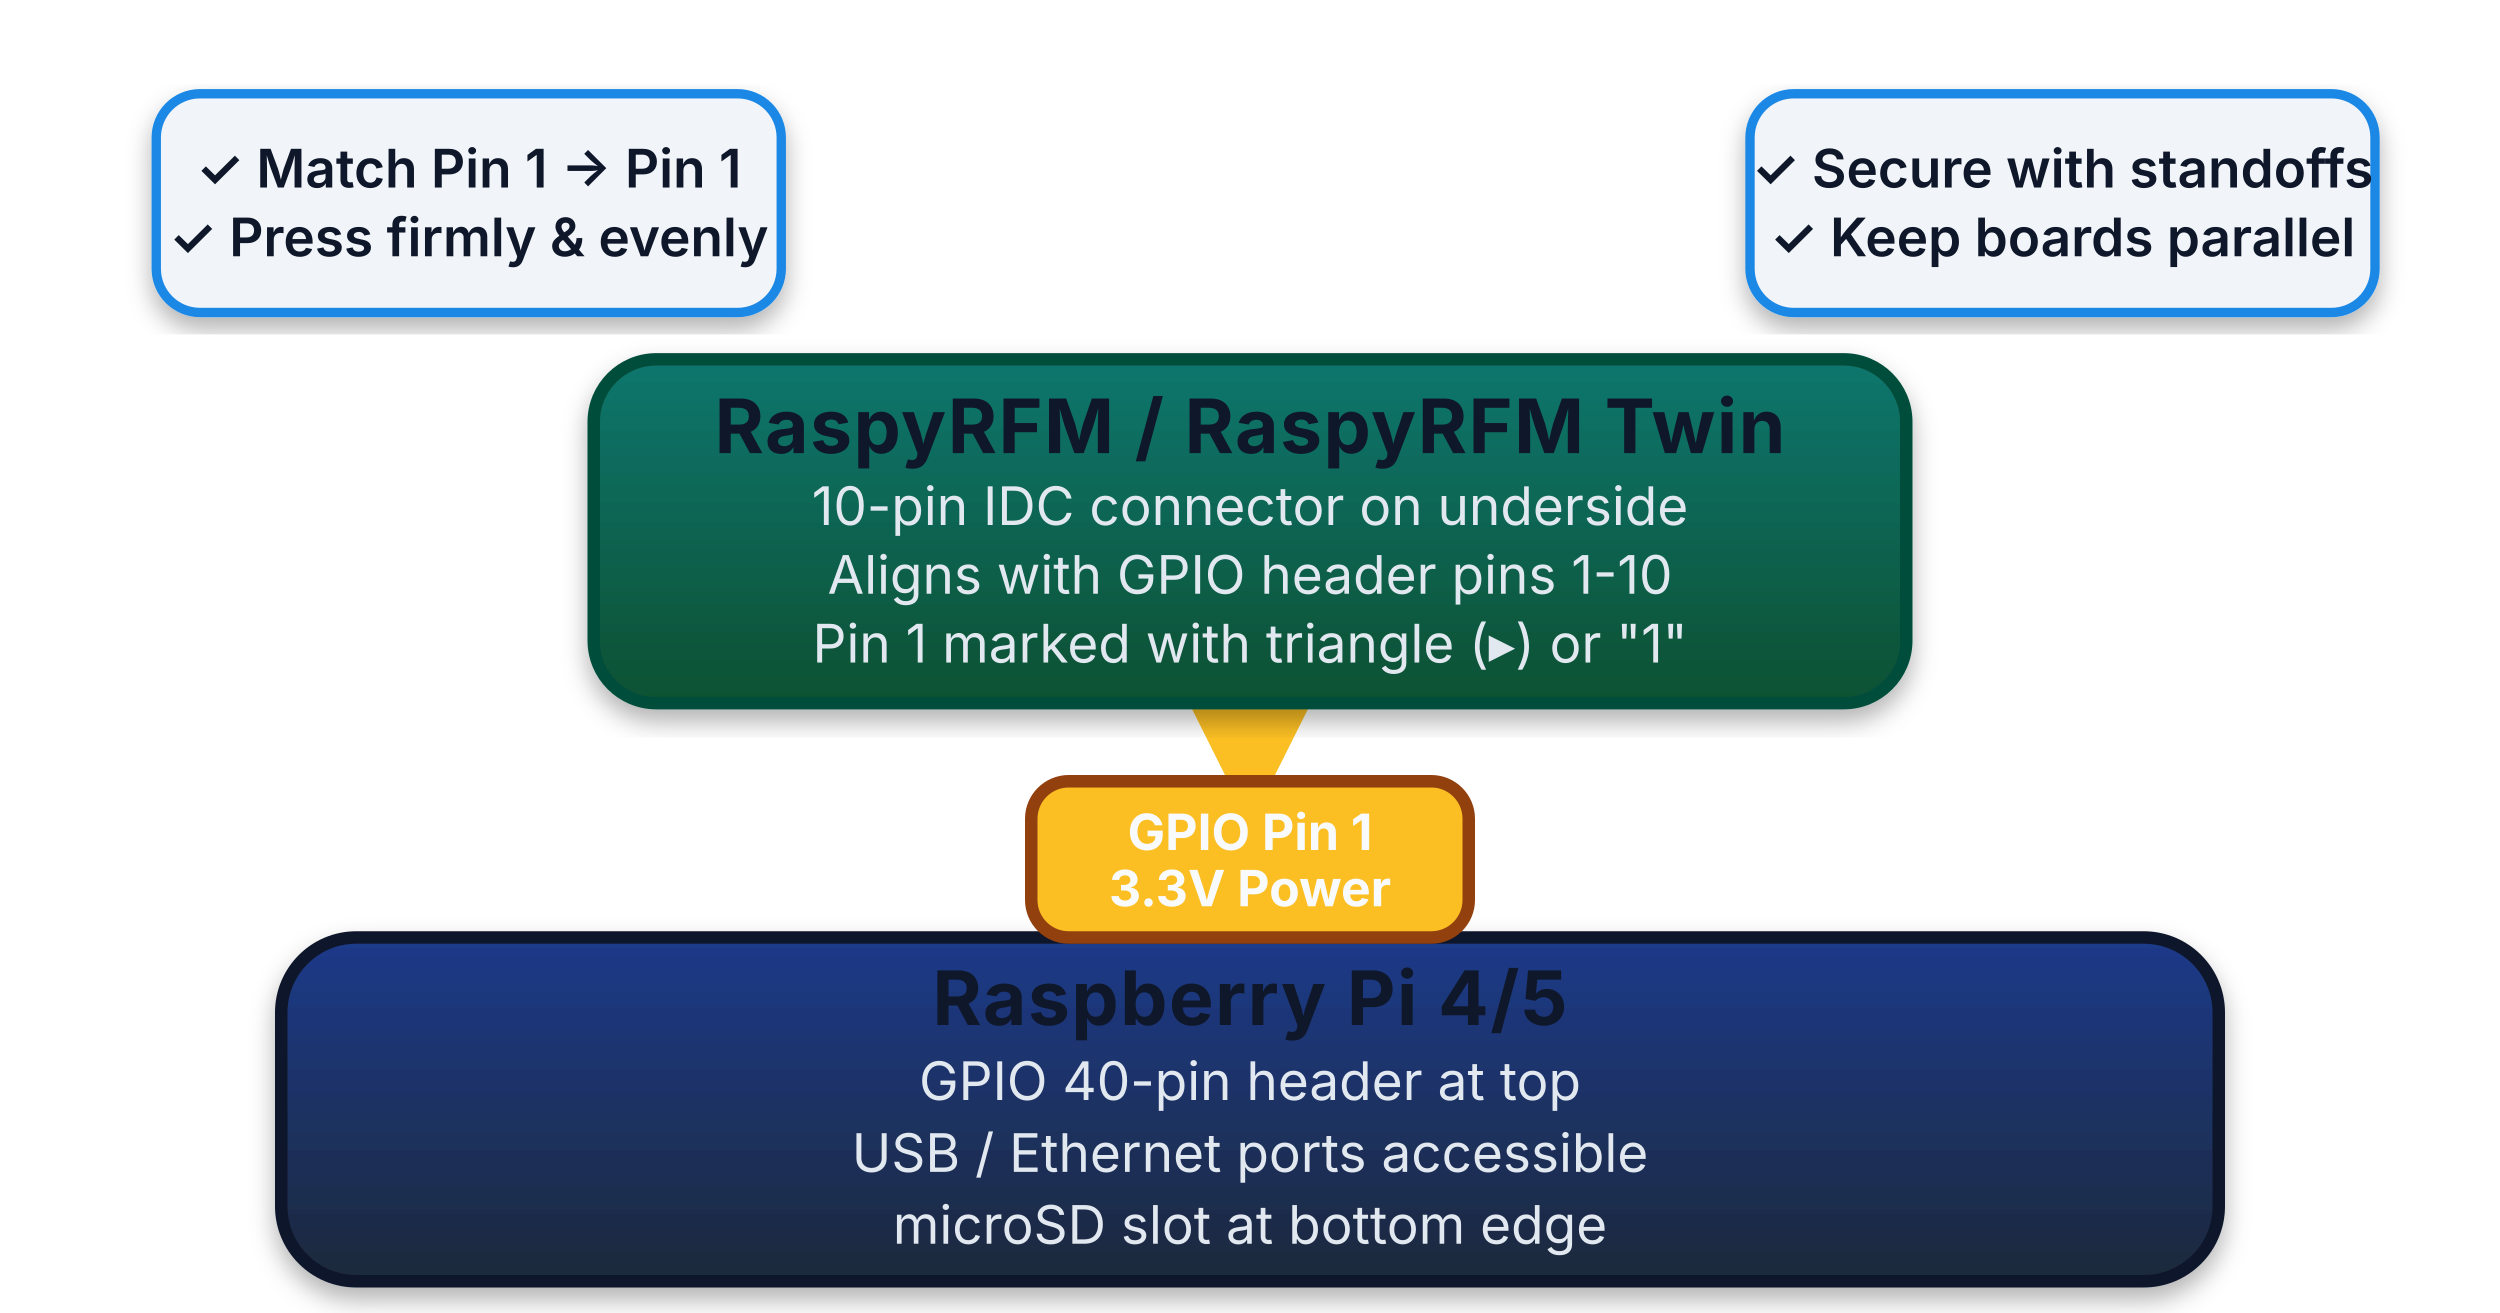
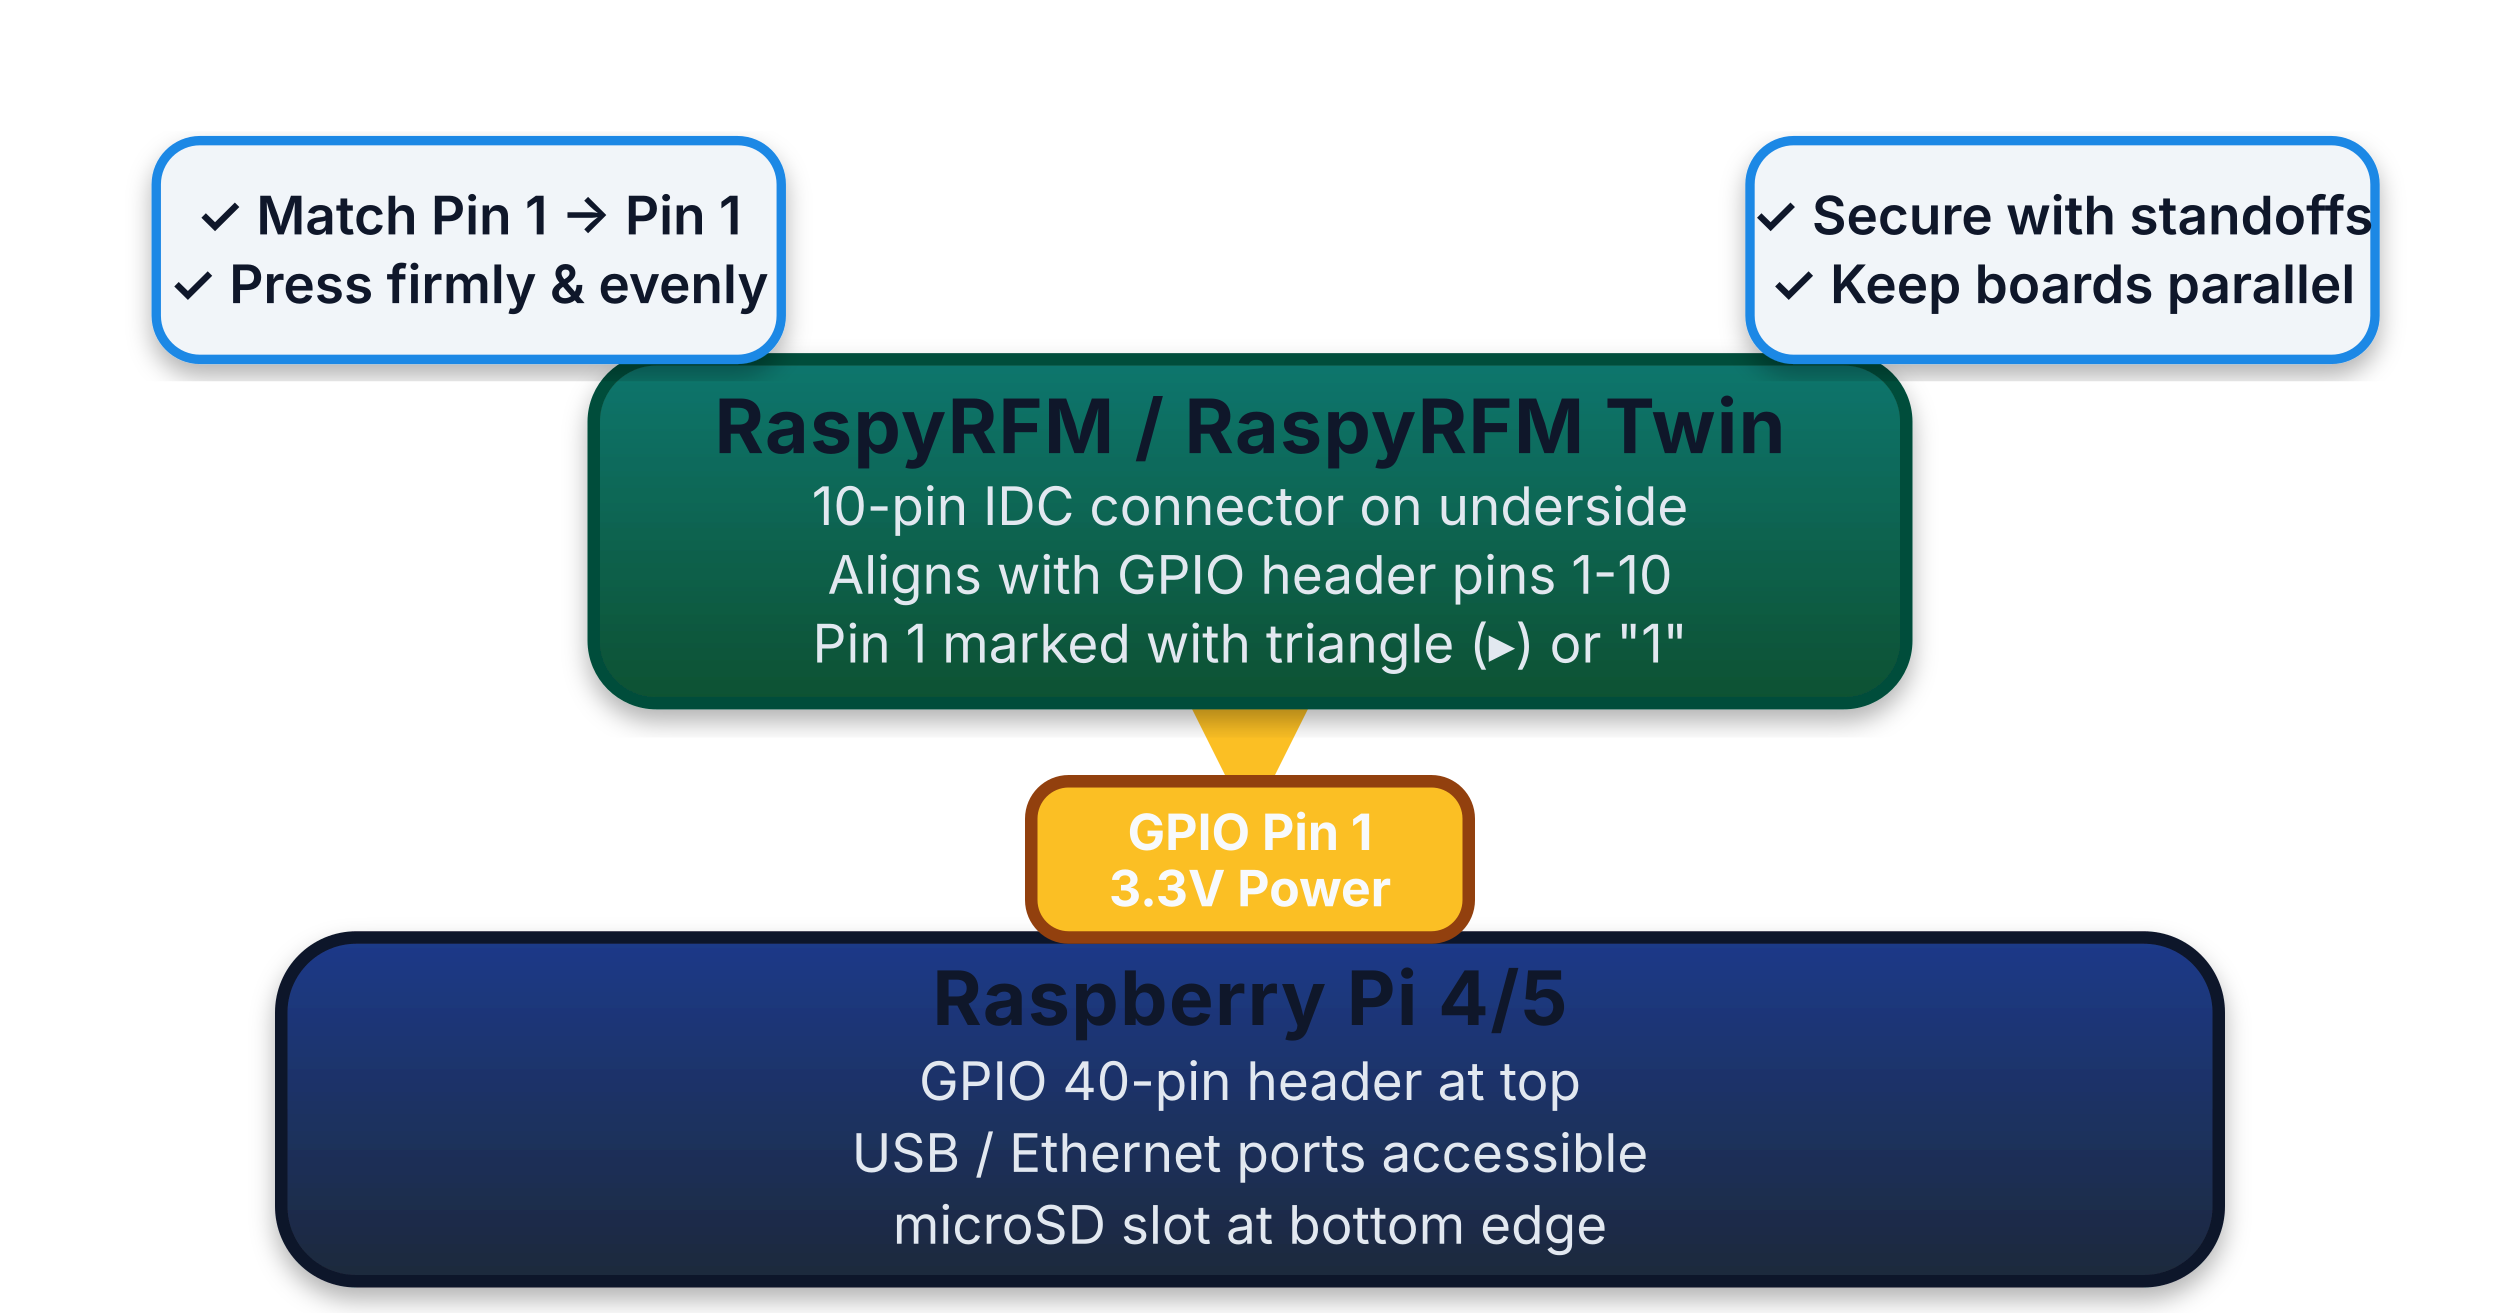
<svg xmlns="http://www.w3.org/2000/svg" viewBox="0 0 800 420" role="img" aria-labelledby="title desc">
  <defs>
    <linearGradient id="piBody" x1="0" y1="0" x2="0" y2="1">
      <stop offset="0%" stop-color="#1e3a8a" />
      <stop offset="100%" stop-color="#1e293b" />
    </linearGradient>
    <linearGradient id="moduleBody" x1="0" y1="0" x2="0" y2="1">
      <stop offset="0%" stop-color="#0f766e" />
      <stop offset="100%" stop-color="#0f5132" />
    </linearGradient>
    <style>
      text { font-family: 'Inter', -apple-system, BlinkMacSystemFont, 'Segoe UI', Roboto, sans-serif; fill: #0f172a; }
      .caption { font-size: 24px; font-weight: 700; letter-spacing: 0.02em; }
      .label { font-size: 17px; fill: #e2e8f0; }
      .callout { font-size: 17px; fill: #0f172a; font-weight: 600; }
      .pinlabel { font-size: 16px; fill: #f8fafc; font-weight: 700; }
    </style>
    <filter id="shadow">
      <feGaussianBlur in="SourceAlpha" stdDeviation="4" />
      <feOffset dx="0" dy="4" result="offsetblur" />
      <feComponentTransfer>
        <feFuncA type="linear" slope="0.3" />
      </feComponentTransfer>
      <feMerge>
        <feMergeNode />
        <feMergeNode in="SourceGraphic" />
      </feMerge>
    </filter>
    <marker id="arrow" viewBox="0 0 12 12" refX="10" refY="6" markerUnits="strokeWidth" markerWidth="12" markerHeight="12" orient="auto">
      <path d="M0 0 L12 6 L0 12 z" fill="#fbbf24" />
    </marker>
  </defs>
  <path d="M400 240 L400 250" stroke="#fbbf24" stroke-width="7" stroke-linecap="round" marker-end="url(#arrow)" />
  <rect x="90" y="300" width="620" height="110" rx="24" fill="url(#piBody)" stroke="#0f172a" stroke-width="4" filter="url(#shadow)" />
  <text x="400" y="328" text-anchor="middle" class="caption" fill="#dbeafe">Raspberry Pi 4/5</text>
  <text x="400" y="352" text-anchor="middle" class="label">GPIO 40-pin header at top</text>
  <text x="400" y="375" text-anchor="middle" class="label">USB / Ethernet ports accessible</text>
  <text x="400" y="398" text-anchor="middle" class="label">microSD slot at bottom edge</text>
  <g transform="translate(190,115)">
    <rect x="0" y="0" width="420" height="110" rx="20" fill="url(#moduleBody)" stroke="#064e3b" stroke-width="4" filter="url(#shadow)" />
    <text x="210" y="30" text-anchor="middle" class="caption" fill="#bbf7d0">RaspyRFM / RaspyRFM Twin</text>
    <text x="210" y="53" text-anchor="middle" class="label" fill="#d1fae5">10-pin IDC connector on underside</text>
    <text x="210" y="75" text-anchor="middle" class="label" fill="#d1fae5">Aligns with GPIO header pins 1-10</text>
    <text x="210" y="97" text-anchor="middle" class="label" fill="#d1fae5">Pin 1 marked with triangle (▸) or "1"</text>
  </g>
  <rect x="330" y="250" width="140" height="50" rx="12" fill="#fbbf24" stroke="#92400e" stroke-width="4" />
  <text x="400" y="272" text-anchor="middle" class="pinlabel" fill="#78350f">GPIO Pin 1</text>
  <text x="400" y="290" text-anchor="middle" class="pinlabel" fill="#78350f">3.3V Power</text>
-   <g transform="translate(50,30)">
+   <g transform="translate(50,45)">
    <rect x="0" y="0" width="200" height="70" rx="14" fill="#f1f5f9" stroke="#1e88e5" stroke-width="3" filter="url(#shadow)" />
    <text x="100" y="30" text-anchor="middle" class="callout">✓ Match Pin 1 → Pin 1</text>
    <text x="100" y="52" text-anchor="middle" class="callout">✓ Press firmly &amp; evenly</text>
  </g>
-   <g transform="translate(560,30)">
+   <g transform="translate(560,45)">
    <rect x="0" y="0" width="200" height="70" rx="14" fill="#f1f5f9" stroke="#1e88e5" stroke-width="3" filter="url(#shadow)" />
    <text x="100" y="30" text-anchor="middle" class="callout">✓ Secure with standoffs</text>
    <text x="100" y="52" text-anchor="middle" class="callout">✓ Keep boards parallel</text>
  </g>
</svg>
